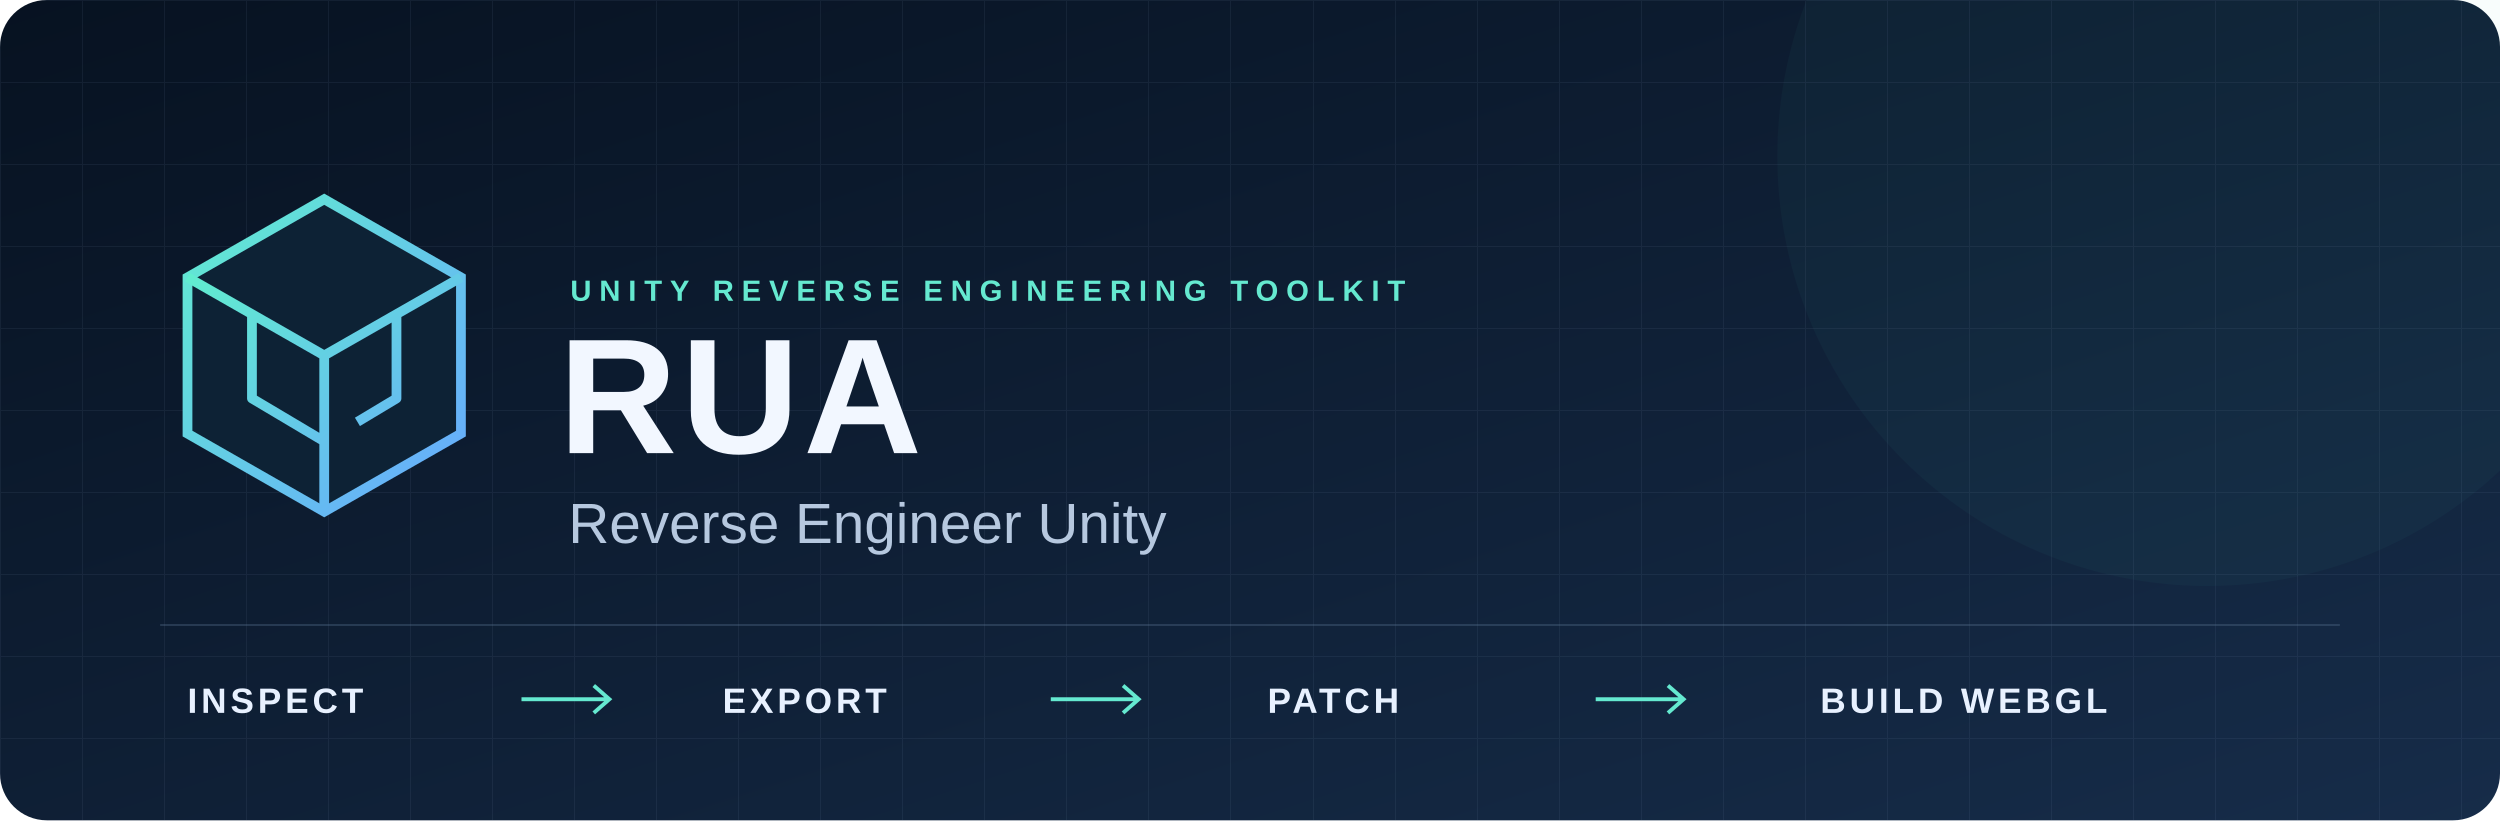
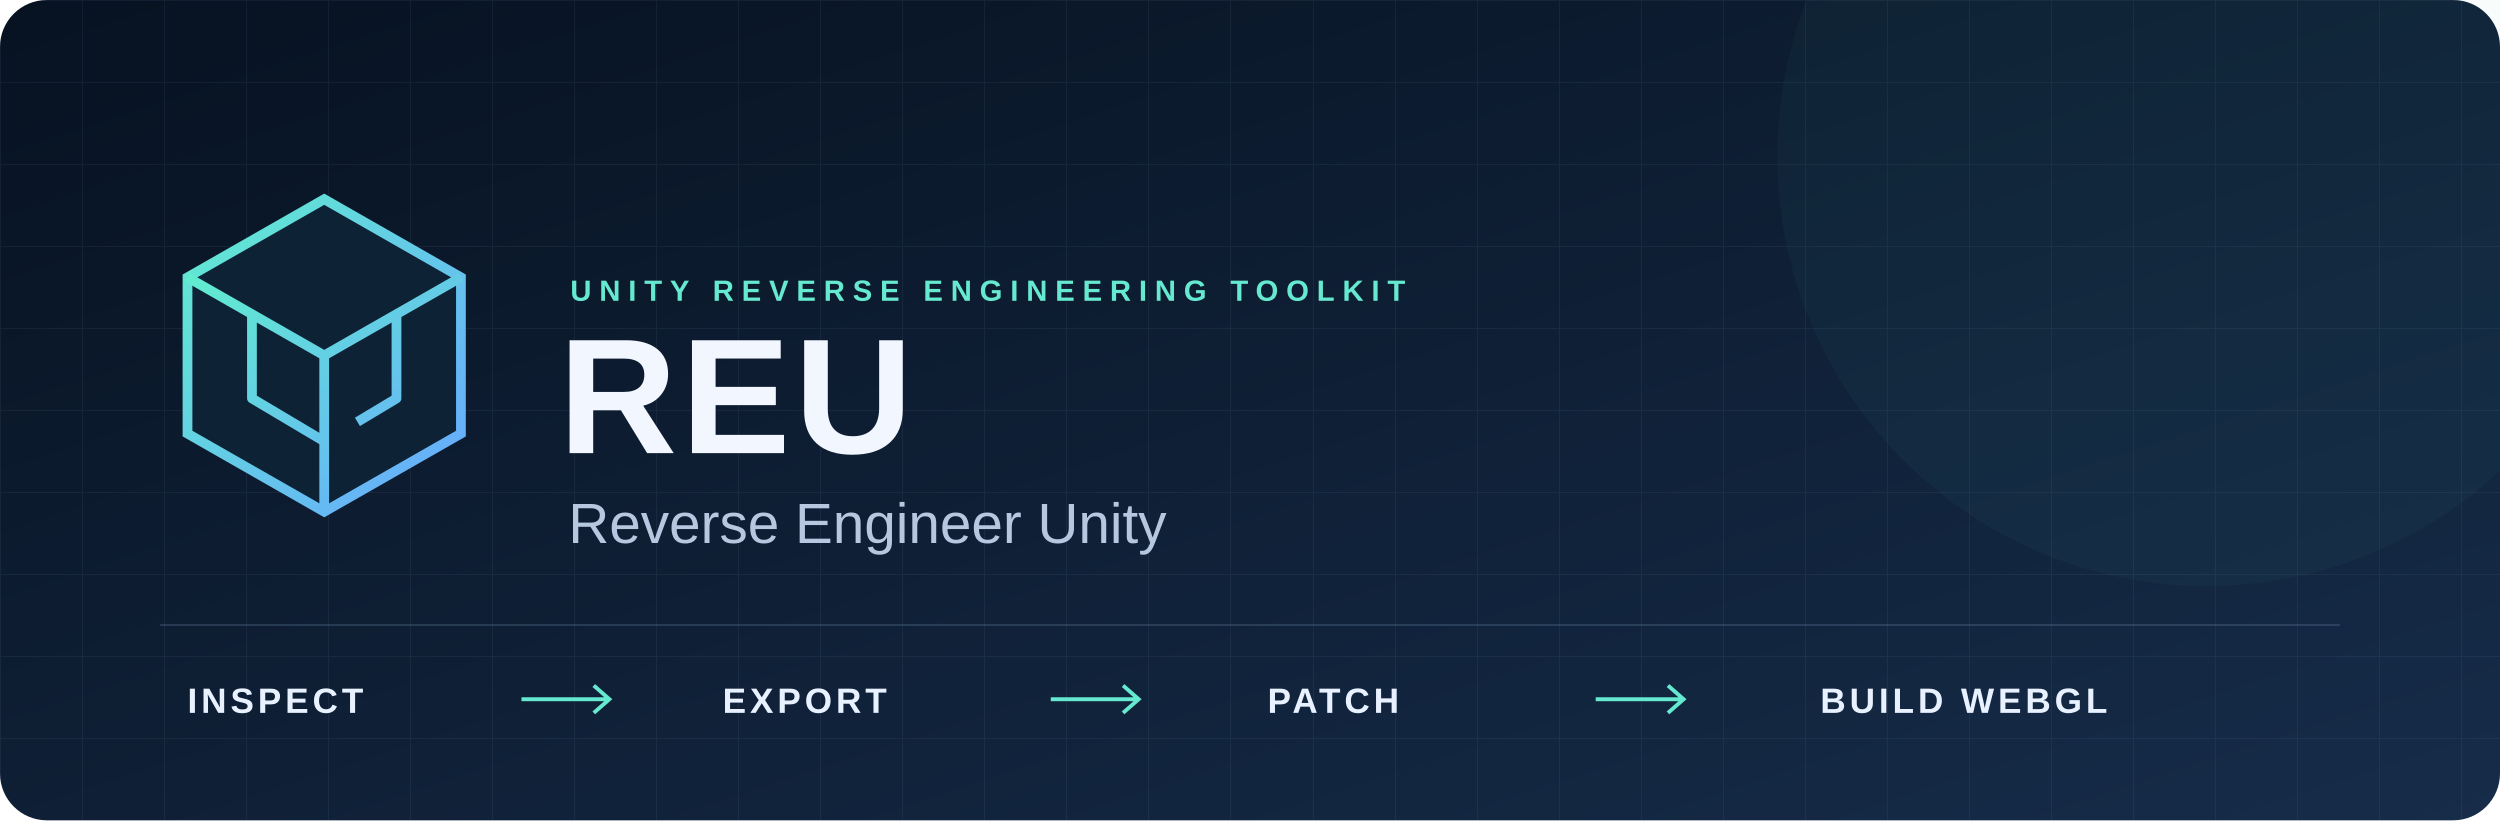
<svg xmlns="http://www.w3.org/2000/svg" width="1280" height="420" viewBox="0 0 1280 420" role="img" aria-labelledby="title desc">
  <defs>
    <linearGradient id="bg" x1="0" y1="0" x2="1" y2="1">
      <stop stop-color="#071221" />
      <stop offset="1" stop-color="#162c49" />
    </linearGradient>
    <linearGradient id="accent" x1="0" y1="0" x2="1" y2="1">
      <stop stop-color="#61edcf" />
      <stop offset="1" stop-color="#67a8ff" />
    </linearGradient>
    <pattern id="grid" width="42" height="42" patternUnits="userSpaceOnUse">
      <path d="M42 0H0V42" fill="none" stroke="#8ca5c6" stroke-opacity="0.09" />
    </pattern>
  </defs>
  <rect width="1280" height="420" rx="24" fill="url(#bg)" />
  <rect width="1280" height="420" rx="24" fill="url(#grid)" />
  <circle cx="1130" cy="80" r="220" fill="#42cbb7" opacity="0.04" />
  <path d="M96 142 166 102 236 142V222L166 262 96 222Z" fill="#0d2235" stroke="url(#accent)" stroke-width="5" />
  <path d="m96 142 70 40 70-40M166 182v80M129 160v44l37 22M203 160v44l-20 12" fill="none" stroke="url(#accent)" stroke-width="5" stroke-linejoin="round" />
  <text x="292" y="154" fill="#65e9d0" font-family="Segoe UI,Arial,sans-serif" font-size="15" font-weight="600" letter-spacing="4">UNITY REVERSE ENGINEERING TOOLKIT</text>
-   <text x="286" y="232" fill="#f2f7ff" font-family="Segoe UI,Arial,sans-serif" font-size="84" font-weight="750" letter-spacing="2">RUA</text>
+   <text x="286" y="232" fill="#f2f7ff" font-family="Segoe UI,Arial,sans-serif" font-size="84" font-weight="750" letter-spacing="2">REU</text>
  <text x="291" y="278" fill="#b6c8df" font-family="Segoe UI,Arial,sans-serif" font-size="29">Reverse Engineer Unity</text>
  <path d="M82 320h1116" stroke="#597391" stroke-opacity="0.35" />
  <text x="96" y="365" fill="#e8f1ff" font-family="Segoe UI,Arial,sans-serif" font-size="18" font-weight="600" letter-spacing="2">INSPECT</text>
  <path d="M267 358h45m-8-7 8 7-8 7" fill="none" stroke="#65e9d0" stroke-width="2" />
  <text x="370" y="365" fill="#e8f1ff" font-family="Segoe UI,Arial,sans-serif" font-size="18" font-weight="600" letter-spacing="2">EXPORT</text>
  <path d="M538 358h45m-8-7 8 7-8 7" fill="none" stroke="#65e9d0" stroke-width="2" />
  <text x="649" y="365" fill="#e8f1ff" font-family="Segoe UI,Arial,sans-serif" font-size="18" font-weight="600" letter-spacing="2">PATCH</text>
  <path d="M817 358h45m-8-7 8 7-8 7" fill="none" stroke="#65e9d0" stroke-width="2" />
  <text x="932" y="365" fill="#e8f1ff" font-family="Segoe UI,Arial,sans-serif" font-size="18" font-weight="600" letter-spacing="2">BUILD WEBGL</text>
</svg>
